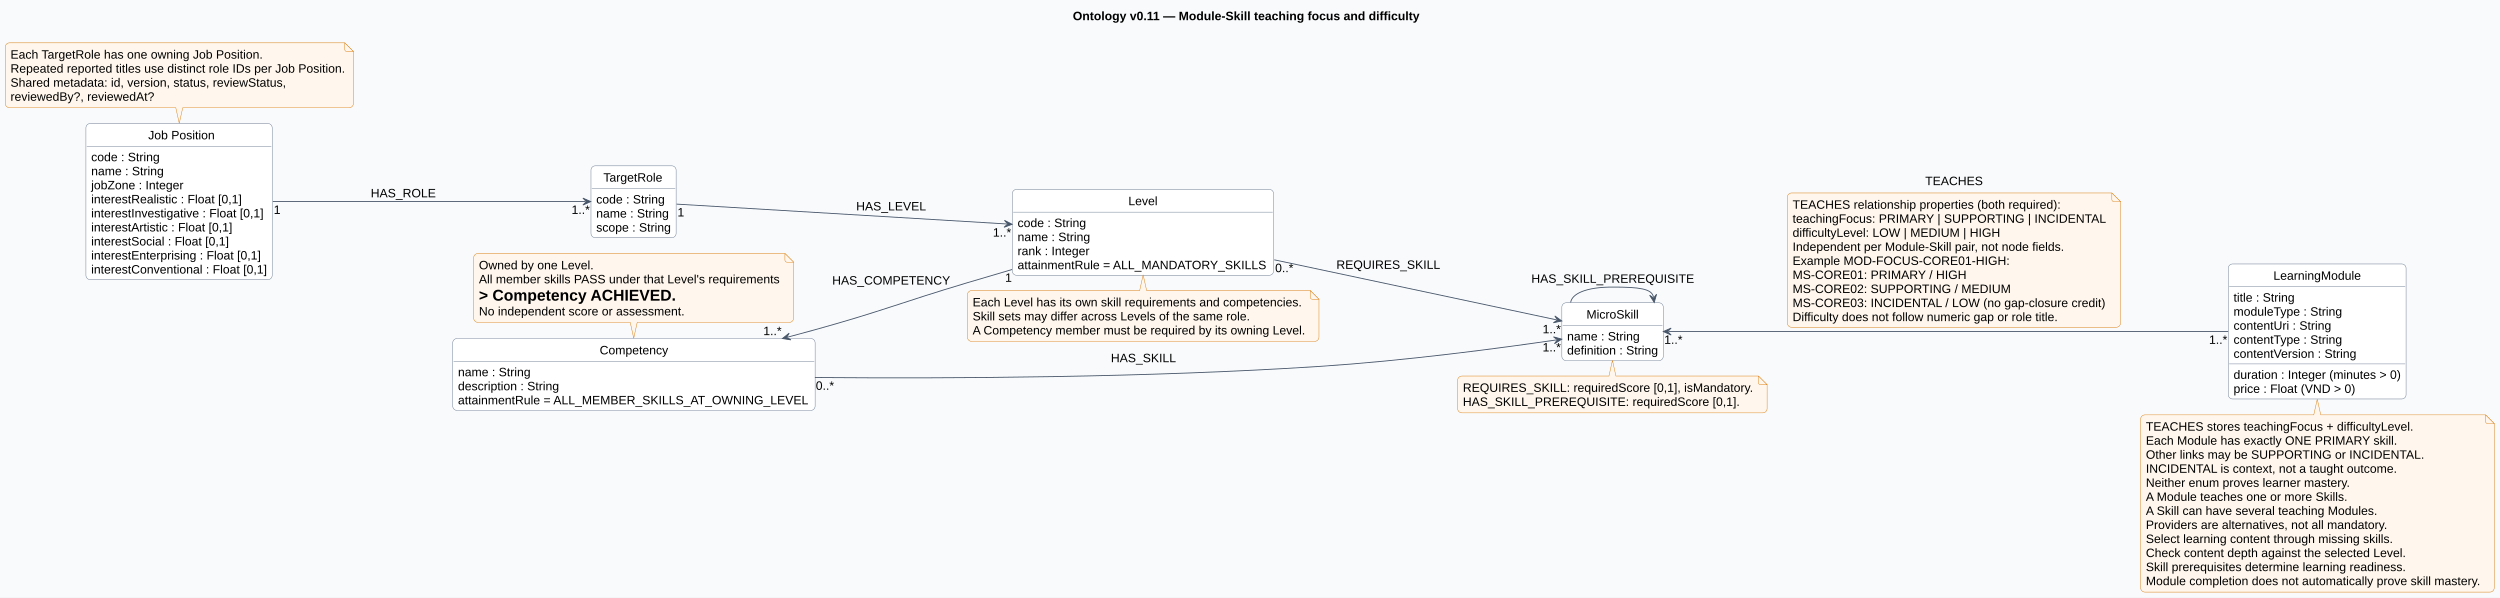
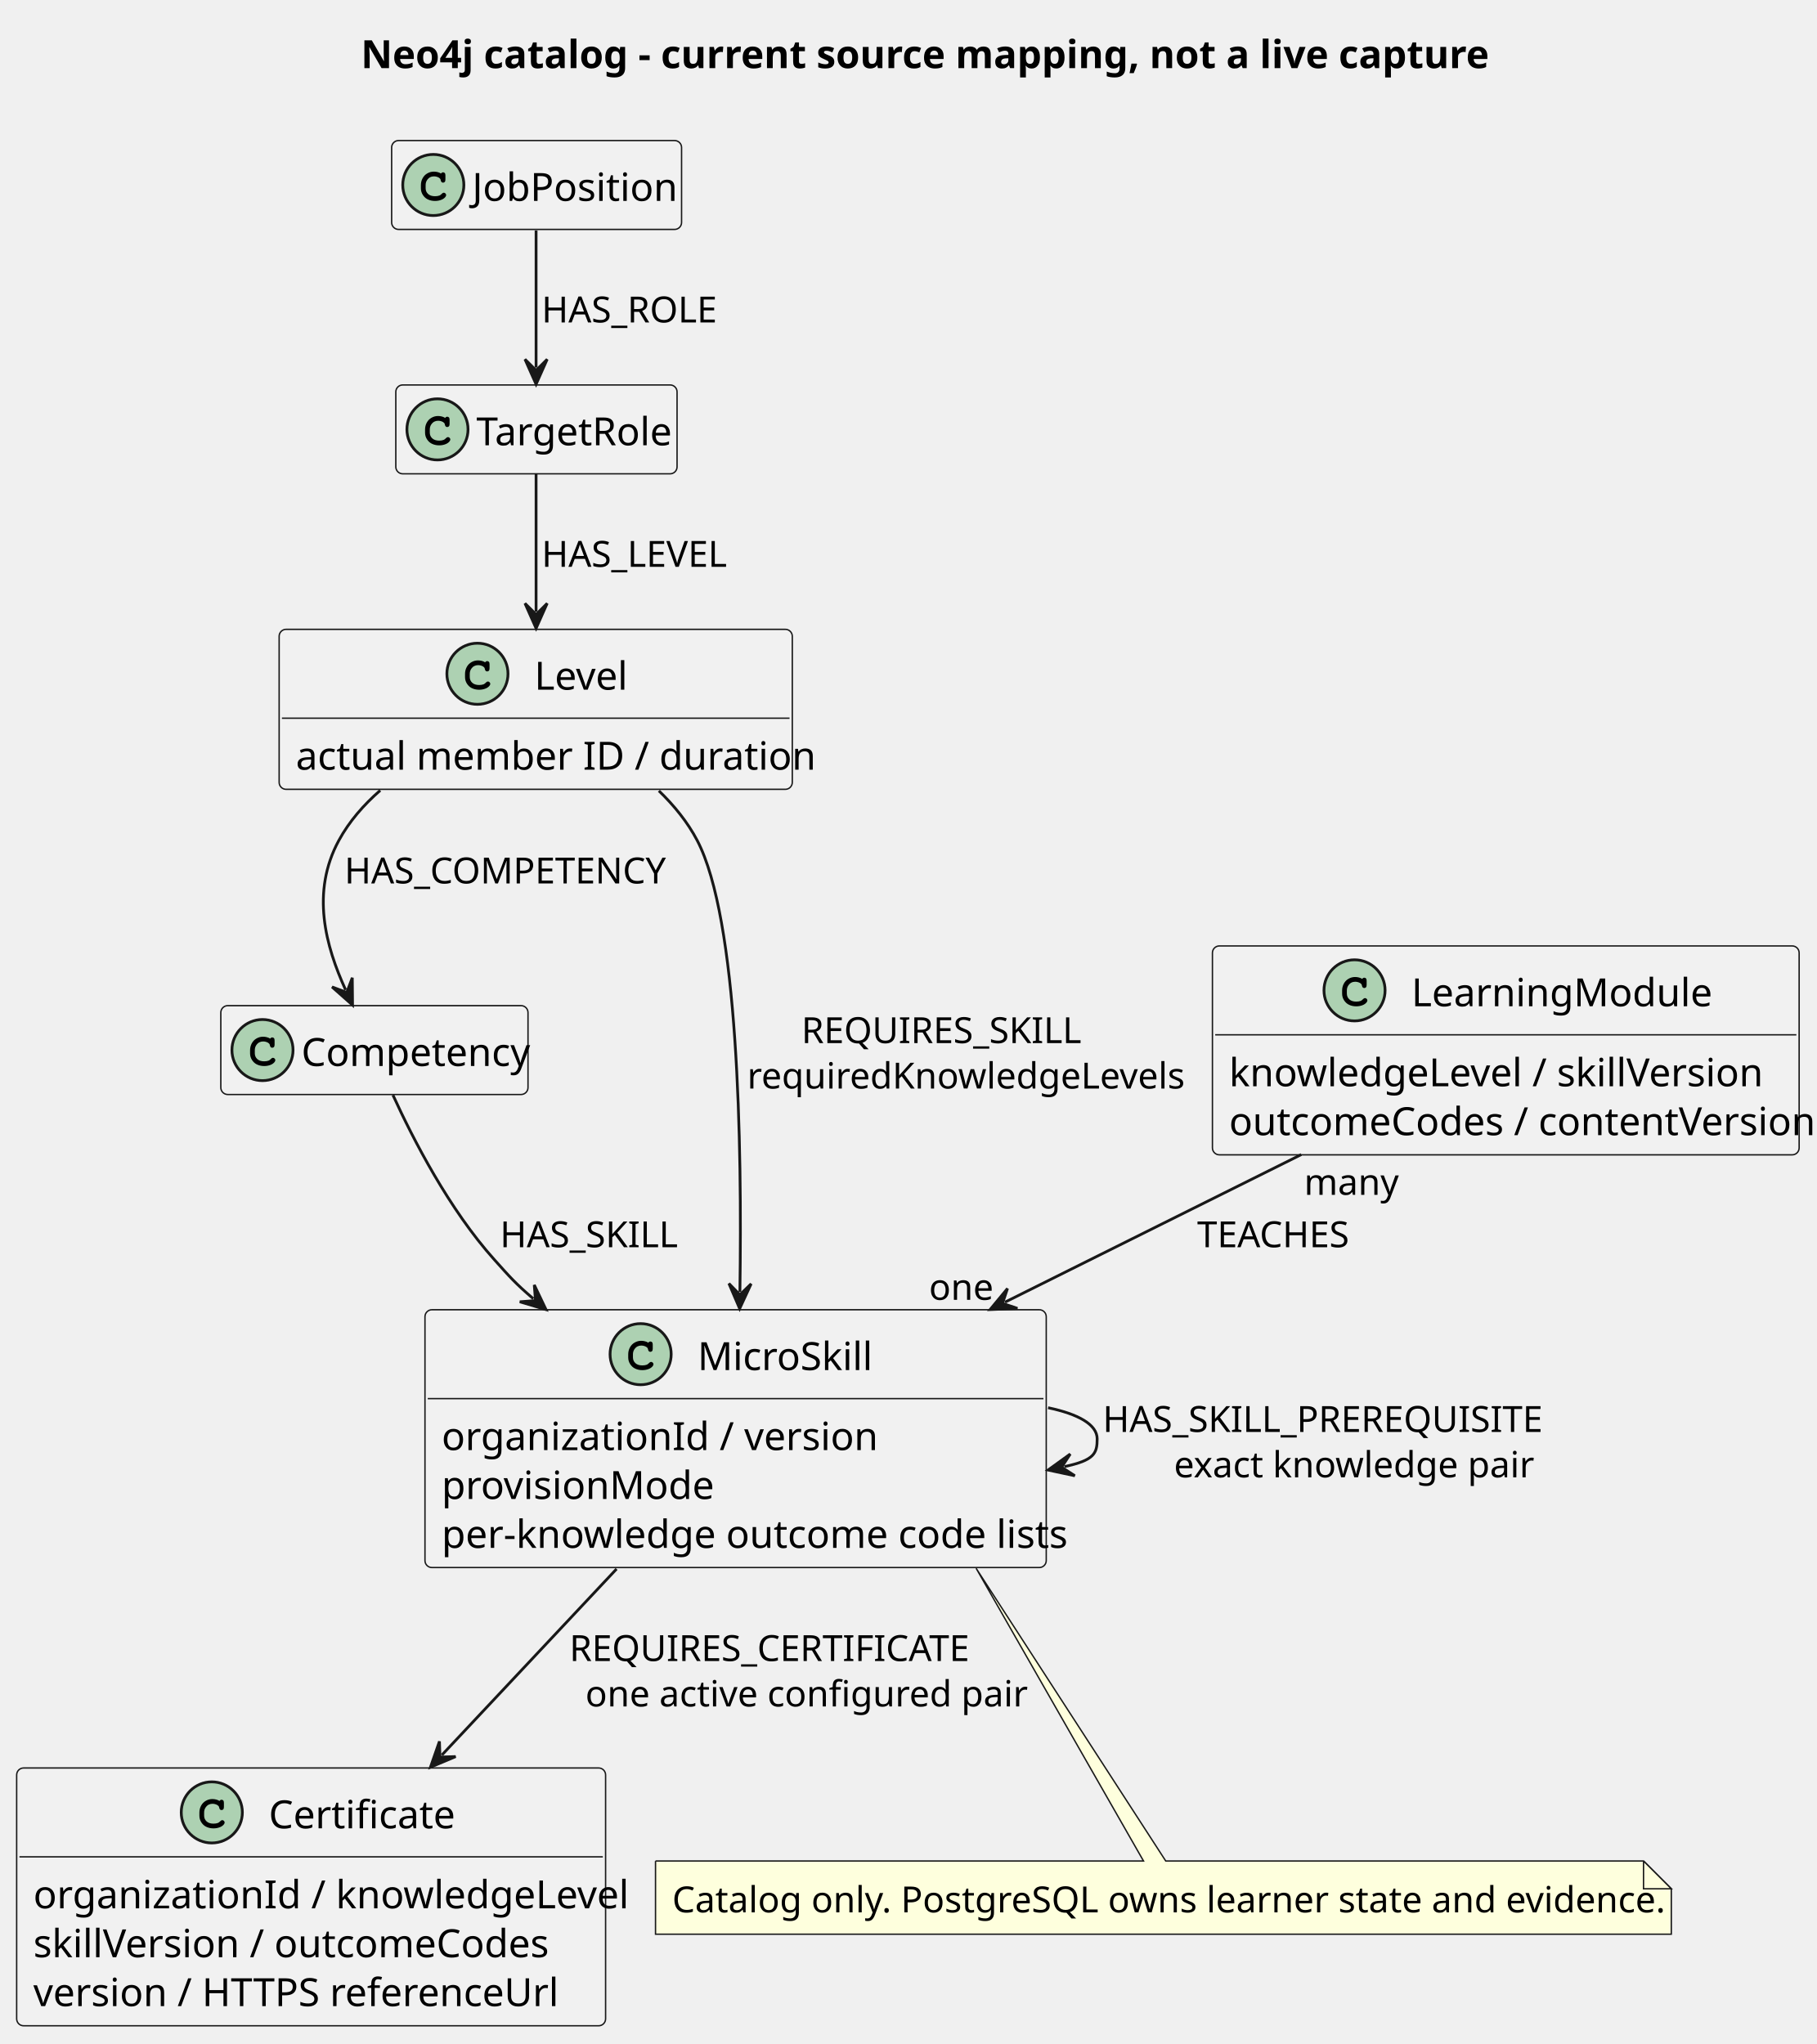
- <svg xmlns="http://www.w3.org/2000/svg" contentStyleType="text/css" data-diagram-type="CLASS" height="685px" preserveAspectRatio="none" style="width:2866px;height:685px;background:#F8FAFC;" version="1.1" viewBox="0 0 2866 685" width="2866px" zoomAndPan="magnify">
+ <svg xmlns="http://www.w3.org/2000/svg" contentStyleType="text/css" data-diagram-type="CLASS" height="736px" preserveAspectRatio="none" style="width:654px;height:736px;background:#FFFFFF;" version="1.1" viewBox="0 0 654 736" width="654px" zoomAndPan="magnify">
  <defs />
  <g>
-     <rect fill="#F8FAFC" height="685" style="stroke:none;stroke-width:1;" width="2866" x="0" y="0" />
-     <g class="title" data-source-line="16">
-       <text fill="#000000" font-family="Arial" font-size="14" font-weight="bold" lengthAdjust="spacing" textLength="398.269" x="1229.866" y="23.132">Ontology v0.11 — Module-Skill teaching focus and difficulty</text>
+     <g class="title" data-source-line="6">
+       <text fill="#000000" font-family="sans-serif" font-size="14" font-weight="bold" lengthAdjust="spacing" textLength="386.647" x="129.926" y="24.533">Neo4j catalog - current source mapping, not a live capture</text>
    </g>
-     <g class="entity" data-entity="Job Position" data-source-line="17" data-uid="ent0002" id="entity_Job Position">
-       <rect fill="#FFFFFF" height="178.986" rx="5" ry="5" style="stroke:#64748B;stroke-width:0.5;" width="213.558" x="98.5" y="141.599" />
-       <text fill="#000000" font-family="Arial" font-size="14" lengthAdjust="spacing" textLength="70.82" x="169.869" y="159.731">Job Position</text>
-       <line style="stroke:#64748B;stroke-width:0.5;" x1="99.5" x2="311.058" y1="167.697" y2="167.697" />
-       <text fill="#000000" font-family="Arial" font-size="14" lengthAdjust="spacing" textLength="78.6" x="104.5" y="184.829">code : String</text>
-       <text fill="#000000" font-family="Arial" font-size="14" lengthAdjust="spacing" textLength="83.262" x="104.5" y="200.928">name : String</text>
-       <text fill="#000000" font-family="Arial" font-size="14" lengthAdjust="spacing" textLength="105.848" x="104.5" y="217.026">jobZone : Integer</text>
-       <text fill="#000000" font-family="Arial" font-size="14" lengthAdjust="spacing" textLength="172.737" x="104.5" y="233.125">interestRealistic : Float [0,1]</text>
-       <text fill="#000000" font-family="Arial" font-size="14" lengthAdjust="spacing" textLength="197.654" x="104.5" y="249.224">interestInvestigative : Float [0,1]</text>
-       <text fill="#000000" font-family="Arial" font-size="14" lengthAdjust="spacing" textLength="161.834" x="104.5" y="265.322">interestArtistic : Float [0,1]</text>
-       <text fill="#000000" font-family="Arial" font-size="14" lengthAdjust="spacing" textLength="157.965" x="104.5" y="281.421">interestSocial : Float [0,1]</text>
-       <text fill="#000000" font-family="Arial" font-size="14" lengthAdjust="spacing" textLength="194.537" x="104.5" y="297.519">interestEnterprising : Float [0,1]</text>
-       <text fill="#000000" font-family="Arial" font-size="14" lengthAdjust="spacing" textLength="201.558" x="104.5" y="313.618">interestConventional : Float [0,1]</text>
+     <g class="entity" data-entity="JobPosition" data-source-line="7" data-uid="ent0002" id="entity_JobPosition">
+       <rect fill="#F1F1F1" height="32" rx="2.5" ry="2.5" style="stroke:#181818;stroke-width:0.5;" width="104.379" x="141" y="50.609" />
+       <ellipse cx="156" cy="66.609" fill="#ADD1B2" rx="11" ry="11" style="stroke:#181818;stroke-width:1;" />
+       <path d="M158.766,62.484 Q158.922,62.266 159.109,62.156 Q159.297,62.047 159.516,62.047 Q159.891,62.047 160.125,62.312 Q160.359,62.562 160.359,63.172 L160.359,64.625 Q160.359,65.234 160.125,65.5 Q159.891,65.766 159.516,65.766 Q159.172,65.766 158.969,65.562 Q158.766,65.375 158.656,64.859 Q158.609,64.5 158.422,64.312 Q158.094,63.938 157.484,63.719 Q156.875,63.5 156.25,63.5 Q155.484,63.5 154.844,63.828 Q154.219,64.156 153.719,64.906 Q153.234,65.656 153.234,66.688 L153.234,67.781 Q153.234,69.016 154.125,69.844 Q155.016,70.656 156.609,70.656 Q157.547,70.656 158.203,70.406 Q158.594,70.25 159.016,69.812 Q159.281,69.547 159.422,69.469 Q159.578,69.391 159.781,69.391 Q160.109,69.391 160.359,69.656 Q160.625,69.906 160.625,70.25 Q160.625,70.594 160.281,71 Q159.781,71.578 158.984,71.906 Q157.906,72.359 156.609,72.359 Q155.094,72.359 153.891,71.734 Q152.906,71.234 152.219,70.172 Q151.531,69.094 151.531,67.812 L151.531,66.656 Q151.531,65.328 152.141,64.188 Q152.766,63.031 153.859,62.422 Q154.953,61.797 156.188,61.797 Q156.922,61.797 157.562,61.969 Q158.219,62.125 158.766,62.484 Z " fill="#000000" />
+       <text fill="#000000" font-family="sans-serif" font-size="14" lengthAdjust="spacing" textLength="72.379" x="170" y="72.338">JobPosition</text>
    </g>
-     <g class="entity" data-entity="TargetRole" data-source-line="28" data-uid="ent0003" id="entity_TargetRole">
-       <rect fill="#FFFFFF" height="82.394" rx="5" ry="5" style="stroke:#64748B;stroke-width:0.5;" width="97.6" x="677.5" y="190.099" />
-       <text fill="#000000" font-family="Arial" font-size="14" lengthAdjust="spacing" textLength="69.255" x="691.672" y="208.231">TargetRole</text>
-       <line style="stroke:#64748B;stroke-width:0.5;" x1="678.5" x2="774.1" y1="216.197" y2="216.197" />
-       <text fill="#000000" font-family="Arial" font-size="14" lengthAdjust="spacing" textLength="78.6" x="683.5" y="233.329">code : String</text>
-       <text fill="#000000" font-family="Arial" font-size="14" lengthAdjust="spacing" textLength="83.262" x="683.5" y="249.428">name : String</text>
-       <text fill="#000000" font-family="Arial" font-size="14" lengthAdjust="spacing" textLength="85.6" x="683.5" y="265.526">scope : String</text>
+     <g class="entity" data-entity="TargetRole" data-source-line="8" data-uid="ent0003" id="entity_TargetRole">
+       <rect fill="#F1F1F1" height="32" rx="2.5" ry="2.5" style="stroke:#181818;stroke-width:0.5;" width="101.255" x="142.5" y="138.609" />
+       <ellipse cx="157.5" cy="154.609" fill="#ADD1B2" rx="11" ry="11" style="stroke:#181818;stroke-width:1;" />
+       <path d="M160.266,150.484 Q160.422,150.266 160.609,150.156 Q160.797,150.047 161.016,150.047 Q161.391,150.047 161.625,150.312 Q161.859,150.562 161.859,151.172 L161.859,152.625 Q161.859,153.234 161.625,153.5 Q161.391,153.766 161.016,153.766 Q160.672,153.766 160.469,153.562 Q160.266,153.375 160.156,152.859 Q160.109,152.5 159.922,152.312 Q159.594,151.938 158.984,151.719 Q158.375,151.5 157.75,151.5 Q156.984,151.5 156.344,151.828 Q155.719,152.156 155.219,152.906 Q154.734,153.656 154.734,154.688 L154.734,155.781 Q154.734,157.016 155.625,157.844 Q156.516,158.656 158.109,158.656 Q159.047,158.656 159.703,158.406 Q160.094,158.25 160.516,157.812 Q160.781,157.547 160.922,157.469 Q161.078,157.391 161.281,157.391 Q161.609,157.391 161.859,157.656 Q162.125,157.906 162.125,158.25 Q162.125,158.594 161.781,159 Q161.281,159.578 160.484,159.906 Q159.406,160.359 158.109,160.359 Q156.594,160.359 155.391,159.734 Q154.406,159.234 153.719,158.172 Q153.031,157.094 153.031,155.812 L153.031,154.656 Q153.031,153.328 153.641,152.188 Q154.266,151.031 155.359,150.422 Q156.453,149.797 157.688,149.797 Q158.422,149.797 159.062,149.969 Q159.719,150.125 160.266,150.484 Z " fill="#000000" />
+       <text fill="#000000" font-family="sans-serif" font-size="14" lengthAdjust="spacing" textLength="69.255" x="171.5" y="160.338">TargetRole</text>
    </g>
-     <g class="entity" data-entity="Level" data-source-line="33" data-uid="ent0004" id="entity_Level">
-       <rect fill="#FFFFFF" height="98.493" rx="5" ry="5" style="stroke:#64748B;stroke-width:0.5;" width="299.526" x="1160.5" y="217.099" />
-       <text fill="#000000" font-family="Arial" font-size="14" lengthAdjust="spacing" textLength="33.469" x="1293.529" y="235.231">Level</text>
-       <line style="stroke:#64748B;stroke-width:0.5;" x1="1161.5" x2="1459.026" y1="243.197" y2="243.197" />
-       <text fill="#000000" font-family="Arial" font-size="14" lengthAdjust="spacing" textLength="78.6" x="1166.5" y="260.329">code : String</text>
-       <text fill="#000000" font-family="Arial" font-size="14" lengthAdjust="spacing" textLength="83.262" x="1166.5" y="276.428">name : String</text>
-       <text fill="#000000" font-family="Arial" font-size="14" lengthAdjust="spacing" textLength="82.489" x="1166.5" y="292.526">rank : Integer</text>
-       <text fill="#000000" font-family="Arial" font-size="14" lengthAdjust="spacing" textLength="287.526" x="1166.5" y="308.625">attainmentRule = ALL_MANDATORY_SKILLS</text>
+     <g class="entity" data-entity="Level" data-source-line="9" data-uid="ent0004" id="entity_Level">
+       <rect fill="#F1F1F1" height="57.609" rx="2.5" ry="2.5" style="stroke:#181818;stroke-width:0.5;" width="184.744" x="100.5" y="226.609" />
+       <ellipse cx="171.888" cy="242.609" fill="#ADD1B2" rx="11" ry="11" style="stroke:#181818;stroke-width:1;" />
+       <path d="M174.653,238.484 Q174.81,238.266 174.997,238.156 Q175.185,238.047 175.403,238.047 Q175.778,238.047 176.013,238.312 Q176.247,238.562 176.247,239.172 L176.247,240.625 Q176.247,241.234 176.013,241.5 Q175.778,241.766 175.403,241.766 Q175.06,241.766 174.856,241.562 Q174.653,241.375 174.544,240.859 Q174.497,240.5 174.31,240.312 Q173.981,239.938 173.372,239.719 Q172.763,239.5 172.138,239.5 Q171.372,239.5 170.731,239.828 Q170.106,240.156 169.606,240.906 Q169.122,241.656 169.122,242.688 L169.122,243.781 Q169.122,245.016 170.013,245.844 Q170.903,246.656 172.497,246.656 Q173.435,246.656 174.091,246.406 Q174.481,246.25 174.903,245.812 Q175.169,245.547 175.31,245.469 Q175.466,245.391 175.669,245.391 Q175.997,245.391 176.247,245.656 Q176.513,245.906 176.513,246.25 Q176.513,246.594 176.169,247 Q175.669,247.578 174.872,247.906 Q173.794,248.359 172.497,248.359 Q170.981,248.359 169.778,247.734 Q168.794,247.234 168.106,246.172 Q167.419,245.094 167.419,243.812 L167.419,242.656 Q167.419,241.328 168.028,240.188 Q168.653,239.031 169.747,238.422 Q170.841,237.797 172.075,237.797 Q172.81,237.797 173.45,237.969 Q174.106,238.125 174.653,238.484 Z " fill="#000000" />
+       <text fill="#000000" font-family="sans-serif" font-size="14" lengthAdjust="spacing" textLength="33.469" x="192.388" y="248.338">Level</text>
+       <line style="stroke:#181818;stroke-width:0.5;" x1="101.5" x2="284.244" y1="258.609" y2="258.609" />
+       <text fill="#000000" font-family="sans-serif" font-size="14" lengthAdjust="spacing" textLength="172.744" x="106.5" y="277.143">actual member ID / duration</text>
    </g>
-     <g class="entity" data-entity="Competency" data-source-line="39" data-uid="ent0005" id="entity_Competency">
-       <rect fill="#FFFFFF" height="82.394" rx="5" ry="5" style="stroke:#64748B;stroke-width:0.5;" width="415.464" x="519" y="388.099" />
-       <text fill="#000000" font-family="Arial" font-size="14" lengthAdjust="spacing" textLength="78.593" x="687.436" y="406.231">Competency</text>
-       <line style="stroke:#64748B;stroke-width:0.5;" x1="520" x2="933.464" y1="414.197" y2="414.197" />
-       <text fill="#000000" font-family="Arial" font-size="14" lengthAdjust="spacing" textLength="83.262" x="525" y="431.329">name : String</text>
-       <text fill="#000000" font-family="Arial" font-size="14" lengthAdjust="spacing" textLength="115.944" x="525" y="447.428">description : String</text>
-       <text fill="#000000" font-family="Arial" font-size="14" lengthAdjust="spacing" textLength="403.464" x="525" y="463.526">attainmentRule = ALL_MEMBER_SKILLS_AT_OWNING_LEVEL</text>
+     <g class="entity" data-entity="Competency" data-source-line="12" data-uid="ent0005" id="entity_Competency">
+       <rect fill="#F1F1F1" height="32" rx="2.5" ry="2.5" style="stroke:#181818;stroke-width:0.5;" width="110.593" x="79.5" y="362.109" />
+       <ellipse cx="94.5" cy="378.109" fill="#ADD1B2" rx="11" ry="11" style="stroke:#181818;stroke-width:1;" />
+       <path d="M97.266,373.984 Q97.422,373.766 97.609,373.656 Q97.797,373.547 98.016,373.547 Q98.391,373.547 98.625,373.812 Q98.859,374.062 98.859,374.672 L98.859,376.125 Q98.859,376.734 98.625,377 Q98.391,377.266 98.016,377.266 Q97.672,377.266 97.469,377.062 Q97.266,376.875 97.156,376.359 Q97.109,376 96.922,375.812 Q96.594,375.438 95.984,375.219 Q95.375,375 94.75,375 Q93.984,375 93.344,375.328 Q92.719,375.656 92.219,376.406 Q91.734,377.156 91.734,378.188 L91.734,379.281 Q91.734,380.516 92.625,381.344 Q93.516,382.156 95.109,382.156 Q96.047,382.156 96.703,381.906 Q97.094,381.75 97.516,381.312 Q97.781,381.047 97.922,380.969 Q98.078,380.891 98.281,380.891 Q98.609,380.891 98.859,381.156 Q99.125,381.406 99.125,381.75 Q99.125,382.094 98.781,382.5 Q98.281,383.078 97.484,383.406 Q96.406,383.859 95.109,383.859 Q93.594,383.859 92.391,383.234 Q91.406,382.734 90.719,381.672 Q90.031,380.594 90.031,379.312 L90.031,378.156 Q90.031,376.828 90.641,375.688 Q91.266,374.531 92.359,373.922 Q93.453,373.297 94.688,373.297 Q95.422,373.297 96.062,373.469 Q96.719,373.625 97.266,373.984 Z " fill="#000000" />
+       <text fill="#000000" font-family="sans-serif" font-size="14" lengthAdjust="spacing" textLength="78.593" x="108.5" y="383.838">Competency</text>
    </g>
-     <g class="entity" data-entity="MicroSkill" data-source-line="44" data-uid="ent0006" id="entity_MicroSkill">
-       <rect fill="#FFFFFF" height="66.296" rx="5" ry="5" style="stroke:#64748B;stroke-width:0.5;" width="116.282" x="1790.5" y="347.099" />
-       <text fill="#000000" font-family="Arial" font-size="14" lengthAdjust="spacing" textLength="59.89" x="1818.696" y="365.231">MicroSkill</text>
-       <line style="stroke:#64748B;stroke-width:0.5;" x1="1791.5" x2="1905.782" y1="373.197" y2="373.197" />
-       <text fill="#000000" font-family="Arial" font-size="14" lengthAdjust="spacing" textLength="83.262" x="1796.5" y="390.329">name : String</text>
-       <text fill="#000000" font-family="Arial" font-size="14" lengthAdjust="spacing" textLength="104.282" x="1796.5" y="406.428">definition : String</text>
+     <g class="entity" data-entity="MicroSkill" data-source-line="13" data-uid="ent0006" id="entity_MicroSkill">
+       <rect fill="#F1F1F1" height="92.828" rx="2.5" ry="2.5" style="stroke:#181818;stroke-width:0.5;" width="223.668" x="153" y="471.609" />
+       <ellipse cx="230.639" cy="487.609" fill="#ADD1B2" rx="11" ry="11" style="stroke:#181818;stroke-width:1;" />
+       <path d="M233.405,483.484 Q233.561,483.266 233.749,483.156 Q233.936,483.047 234.155,483.047 Q234.53,483.047 234.764,483.312 Q234.999,483.562 234.999,484.172 L234.999,485.625 Q234.999,486.234 234.764,486.5 Q234.53,486.766 234.155,486.766 Q233.811,486.766 233.608,486.562 Q233.405,486.375 233.295,485.859 Q233.249,485.5 233.061,485.312 Q232.733,484.938 232.124,484.719 Q231.514,484.5 230.889,484.5 Q230.124,484.5 229.483,484.828 Q228.858,485.156 228.358,485.906 Q227.874,486.656 227.874,487.688 L227.874,488.781 Q227.874,490.016 228.764,490.844 Q229.655,491.656 231.249,491.656 Q232.186,491.656 232.842,491.406 Q233.233,491.25 233.655,490.812 Q233.92,490.547 234.061,490.469 Q234.217,490.391 234.42,490.391 Q234.749,490.391 234.999,490.656 Q235.264,490.906 235.264,491.25 Q235.264,491.594 234.92,492 Q234.42,492.578 233.624,492.906 Q232.545,493.359 231.249,493.359 Q229.733,493.359 228.53,492.734 Q227.545,492.234 226.858,491.172 Q226.17,490.094 226.17,488.812 L226.17,487.656 Q226.17,486.328 226.78,485.188 Q227.405,484.031 228.499,483.422 Q229.592,482.797 230.827,482.797 Q231.561,482.797 232.202,482.969 Q232.858,483.125 233.405,483.484 Z " fill="#000000" />
+       <text fill="#000000" font-family="sans-serif" font-size="14" lengthAdjust="spacing" textLength="59.89" x="251.139" y="493.338">MicroSkill</text>
+       <line style="stroke:#181818;stroke-width:0.5;" x1="154" x2="375.668" y1="503.609" y2="503.609" />
+       <text fill="#000000" font-family="sans-serif" font-size="14" lengthAdjust="spacing" textLength="144.751" x="159" y="522.143">organizationId / version</text>
+       <text fill="#000000" font-family="sans-serif" font-size="14" lengthAdjust="spacing" textLength="91.048" x="159" y="539.752">provisionMode</text>
+       <text fill="#000000" font-family="sans-serif" font-size="14" lengthAdjust="spacing" textLength="211.668" x="159" y="557.361">per-knowledge outcome code lists</text>
    </g>
-     <g class="entity" data-entity="LearningModule" data-source-line="48" data-uid="ent0007" id="entity_LearningModule">
-       <rect fill="#FFFFFF" height="154.789" rx="5" ry="5" style="stroke:#64748B;stroke-width:0.5;" width="203.823" x="2554.5" y="302.599" />
-       <text fill="#000000" font-family="Arial" font-size="14" lengthAdjust="spacing" textLength="100.406" x="2606.209" y="320.731">LearningModule</text>
-       <line style="stroke:#64748B;stroke-width:0.5;" x1="2555.5" x2="2757.323" y1="328.697" y2="328.697" />
-       <text fill="#000000" font-family="Arial" font-size="14" lengthAdjust="spacing" textLength="70.027" x="2560.5" y="345.829">title : String</text>
-       <text fill="#000000" font-family="Arial" font-size="14" lengthAdjust="spacing" textLength="125.282" x="2560.5" y="361.928">moduleType : String</text>
-       <text fill="#000000" font-family="Arial" font-size="14" lengthAdjust="spacing" textLength="112.048" x="2560.5" y="378.026">contentUri : String</text>
-       <text fill="#000000" font-family="Arial" font-size="14" lengthAdjust="spacing" textLength="125.289" x="2560.5" y="394.125">contentType : String</text>
-       <text fill="#000000" font-family="Arial" font-size="14" lengthAdjust="spacing" textLength="141.634" x="2560.5" y="410.224">contentVersion : String</text>
-       <line style="stroke:#64748B;stroke-width:0.5;" x1="2555.5" x2="2757.323" y1="417.19" y2="417.19" />
-       <text fill="#000000" font-family="Arial" font-size="14" lengthAdjust="spacing" textLength="191.823" x="2560.5" y="434.322">duration : Integer (minutes &gt; 0)</text>
-       <text fill="#000000" font-family="Arial" font-size="14" lengthAdjust="spacing" textLength="139.651" x="2560.5" y="450.421">price : Float (VND &gt; 0)</text>
+     <g class="entity" data-entity="LearningModule" data-source-line="18" data-uid="ent0007" id="entity_LearningModule">
+       <rect fill="#F1F1F1" height="75.219" rx="2.5" ry="2.5" style="stroke:#181818;stroke-width:0.5;" width="211.227" x="436.5" y="340.609" />
+       <ellipse cx="487.66" cy="356.609" fill="#ADD1B2" rx="11" ry="11" style="stroke:#181818;stroke-width:1;" />
+       <path d="M490.426,352.484 Q490.582,352.266 490.769,352.156 Q490.957,352.047 491.176,352.047 Q491.551,352.047 491.785,352.312 Q492.019,352.562 492.019,353.172 L492.019,354.625 Q492.019,355.234 491.785,355.5 Q491.551,355.766 491.176,355.766 Q490.832,355.766 490.629,355.562 Q490.426,355.375 490.316,354.859 Q490.269,354.5 490.082,354.312 Q489.754,353.938 489.144,353.719 Q488.535,353.5 487.91,353.5 Q487.144,353.5 486.504,353.828 Q485.879,354.156 485.379,354.906 Q484.894,355.656 484.894,356.688 L484.894,357.781 Q484.894,359.016 485.785,359.844 Q486.676,360.656 488.269,360.656 Q489.207,360.656 489.863,360.406 Q490.254,360.25 490.676,359.812 Q490.941,359.547 491.082,359.469 Q491.238,359.391 491.441,359.391 Q491.769,359.391 492.019,359.656 Q492.285,359.906 492.285,360.25 Q492.285,360.594 491.941,361 Q491.441,361.578 490.644,361.906 Q489.566,362.359 488.269,362.359 Q486.754,362.359 485.551,361.734 Q484.566,361.234 483.879,360.172 Q483.191,359.094 483.191,357.812 L483.191,356.656 Q483.191,355.328 483.801,354.188 Q484.426,353.031 485.519,352.422 Q486.613,351.797 487.848,351.797 Q488.582,351.797 489.223,351.969 Q489.879,352.125 490.426,352.484 Z " fill="#000000" />
+       <text fill="#000000" font-family="sans-serif" font-size="14" lengthAdjust="spacing" textLength="100.406" x="508.16" y="362.338">LearningModule</text>
+       <line style="stroke:#181818;stroke-width:0.5;" x1="437.5" x2="646.727" y1="372.609" y2="372.609" />
+       <text fill="#000000" font-family="sans-serif" font-size="14" lengthAdjust="spacing" textLength="182.875" x="442.5" y="391.143">knowledgeLevel / skillVersion</text>
+       <text fill="#000000" font-family="sans-serif" font-size="14" lengthAdjust="spacing" textLength="199.227" x="442.5" y="408.752">outcomeCodes / contentVersion</text>
    </g>
-     <g class="entity" data-entity="GMN17" data-source-line="76" data-uid="ent0018" id="entity_GMN17">
-       <path d="M1671,436.099 L1671,468.296 A5,5 0 0 0 1676,473.296 L2020.819,473.296 A5,5 0 0 0 2025.819,468.296 L2025.819,441.099 L2015.819,431.099 L1852.5,431.099 L1848.5,413.108 L1844.5,431.099 L1676,431.099 A5,5 0 0 0 1671,436.099" fill="#FFF7ED" style="stroke:#D97706;stroke-width:0.5;" />
-       <path d="M2015.819,431.099 L2015.819,438.599 A2.5,2.5 0 0 0 2018.319,441.099 L2025.819,441.099 L2015.819,431.099" fill="#FFF7ED" style="stroke:#D97706;stroke-width:0.5;" />
-       <text fill="#000000" font-family="Arial" font-size="14" lengthAdjust="spacing" textLength="333.819" x="1677" y="449.231">REQUIRES_SKILL: requiredScore [0,1], isMandatory.</text>
-       <text fill="#000000" font-family="Arial" font-size="14" lengthAdjust="spacing" textLength="317.475" x="1677" y="465.329">HAS_SKILL_PREREQUISITE: requiredScore [0,1].</text>
+     <g class="entity" data-entity="Certificate" data-source-line="22" data-uid="ent0008" id="entity_Certificate">
+       <rect fill="#F1F1F1" height="92.828" rx="2.5" ry="2.5" style="stroke:#181818;stroke-width:0.5;" width="212.026" x="6" y="636.609" />
+       <ellipse cx="76.253" cy="652.609" fill="#ADD1B2" rx="11" ry="11" style="stroke:#181818;stroke-width:1;" />
+       <path d="M79.019,648.484 Q79.175,648.266 79.362,648.156 Q79.55,648.047 79.769,648.047 Q80.144,648.047 80.378,648.312 Q80.612,648.562 80.612,649.172 L80.612,650.625 Q80.612,651.234 80.378,651.5 Q80.144,651.766 79.769,651.766 Q79.425,651.766 79.222,651.562 Q79.019,651.375 78.909,650.859 Q78.862,650.5 78.675,650.312 Q78.347,649.938 77.737,649.719 Q77.128,649.5 76.503,649.5 Q75.737,649.5 75.097,649.828 Q74.472,650.156 73.972,650.906 Q73.487,651.656 73.487,652.688 L73.487,653.781 Q73.487,655.016 74.378,655.844 Q75.269,656.656 76.862,656.656 Q77.8,656.656 78.456,656.406 Q78.847,656.25 79.269,655.812 Q79.534,655.547 79.675,655.469 Q79.831,655.391 80.034,655.391 Q80.362,655.391 80.612,655.656 Q80.878,655.906 80.878,656.25 Q80.878,656.594 80.534,657 Q80.034,657.578 79.237,657.906 Q78.159,658.359 76.862,658.359 Q75.347,658.359 74.144,657.734 Q73.159,657.234 72.472,656.172 Q71.784,655.094 71.784,653.812 L71.784,652.656 Q71.784,651.328 72.394,650.188 Q73.019,649.031 74.112,648.422 Q75.206,647.797 76.44,647.797 Q77.175,647.797 77.815,647.969 Q78.472,648.125 79.019,648.484 Z " fill="#000000" />
+       <text fill="#000000" font-family="sans-serif" font-size="14" lengthAdjust="spacing" textLength="63.02" x="96.753" y="658.338">Certificate</text>
+       <line style="stroke:#181818;stroke-width:0.5;" x1="7" x2="217.026" y1="668.609" y2="668.609" />
+       <text fill="#000000" font-family="sans-serif" font-size="14" lengthAdjust="spacing" textLength="200.026" x="12" y="687.143">organizationId / knowledgeLevel</text>
+       <text fill="#000000" font-family="sans-serif" font-size="14" lengthAdjust="spacing" textLength="176.634" x="12" y="704.752">skillVersion / outcomeCodes</text>
+       <text fill="#000000" font-family="sans-serif" font-size="14" lengthAdjust="spacing" textLength="183.606" x="12" y="722.361">version / HTTPS referenceUrl</text>
    </g>
-     <g class="entity" data-entity="GMN20" data-source-line="80" data-uid="ent0021" id="entity_GMN20">
-       <path d="M543,295.599 L543,364.593 A5,5 0 0 0 548,369.593 L722.5,369.593 L726.5,387.72 L730.5,369.593 L904.816,369.593 A5,5 0 0 0 909.816,364.593 L909.816,300.599 L899.816,290.599 L548,290.599 A5,5 0 0 0 543,295.599" fill="#FFF7ED" style="stroke:#D97706;stroke-width:0.5;" />
-       <path d="M899.816,290.599 L899.816,298.099 A2.5,2.5 0 0 0 902.316,300.599 L909.816,300.599 L899.816,290.599" fill="#FFF7ED" style="stroke:#D97706;stroke-width:0.5;" />
-       <text fill="#000000" font-family="Arial" font-size="14" lengthAdjust="spacing" textLength="131.53" x="549" y="308.731">Owned by one Level.</text>
-       <text fill="#000000" font-family="Arial" font-size="14" lengthAdjust="spacing" textLength="345.816" x="549" y="324.829">All member skills PASS under that Level's requirements</text>
-       <text fill="#000000" font-family="Arial" font-size="18" font-weight="bold" lengthAdjust="spacing" textLength="226.556" x="549" y="344.68">&gt; Competency ACHIEVED.</text>
-       <text fill="#000000" font-family="Arial" font-size="14" lengthAdjust="spacing" textLength="235.799" x="549" y="361.626">No independent score or assessment.</text>
+     <g class="entity" data-entity="GMN17" data-source-line="35" data-uid="ent0018" id="entity_GMN17">
+       <path d="M236,670.109 L236,696.461 A0,0 0 0 0 236,696.461 L601.703,696.461 A0,0 0 0 0 601.703,696.461 L601.703,680.109 L591.703,670.109 L419.691,670.109 L351.423,564.708 L411.691,670.109 L236,670.109 A0,0 0 0 0 236,670.109" fill="#FEFFDD" style="stroke:#181818;stroke-width:0.5;" />
+       <path d="M591.703,670.109 L591.703,680.109 L601.703,680.109 L591.703,670.109" fill="#FEFFDD" style="stroke:#181818;stroke-width:0.5;" />
+       <text fill="#000000" font-family="sans-serif" font-size="13" lengthAdjust="spacing" textLength="344.703" x="242" y="688.605">Catalog only. PostgreSQL owns learner state and evidence.</text>
    </g>
-     <g class="entity" data-entity="GMN23" data-source-line="86" data-uid="ent0024" id="entity_GMN23">
-       <path d="M1109,338.099 L1109,386.394 A5,5 0 0 0 1114,391.394 L1507.067,391.394 A5,5 0 0 0 1512.067,386.394 L1512.067,343.099 L1502.067,333.099 L1314.5,333.099 L1310.5,315.118 L1306.5,333.099 L1114,333.099 A5,5 0 0 0 1109,338.099" fill="#FFF7ED" style="stroke:#D97706;stroke-width:0.5;" />
-       <path d="M1502.067,333.099 L1502.067,340.599 A2.5,2.5 0 0 0 1504.567,343.099 L1512.067,343.099 L1502.067,333.099" fill="#FFF7ED" style="stroke:#D97706;stroke-width:0.5;" />
-       <text fill="#000000" font-family="Arial" font-size="14" lengthAdjust="spacing" textLength="377.412" x="1115" y="351.231">Each Level has its own skill requirements and competencies.</text>
-       <text fill="#000000" font-family="Arial" font-size="14" lengthAdjust="spacing" textLength="318.233" x="1115" y="367.329">Skill sets may differ across Levels of the same role.</text>
-       <text fill="#000000" font-family="Arial" font-size="14" lengthAdjust="spacing" textLength="382.067" x="1115" y="383.428">A Competency member must be required by its owning Level.</text>
+     <g class="link" data-entity-1="JobPosition" data-entity-2="TargetRole" data-uid="lnk9" id="link_JobPosition_TargetRole">
+       <polygon fill="#181818" points="193,138.367,197,129.367,193,133.367,189,129.367,193,138.367" style="stroke:#181818;stroke-width:1;" />
+       <path d="M193,82.984 C193,98.638 193,116.762 193,132.367" fill="none" style="stroke:#181818;stroke-width:1;" />
+       <text fill="#000000" font-family="sans-serif" font-size="13" lengthAdjust="spacing" textLength="69.361" x="195" y="116.105">HAS_ROLE</text>
    </g>
-     <g class="entity" data-entity="GMN26" data-source-line="91" data-uid="ent0027" id="entity_GMN26">
-       <path d="M2454,480.599 L2454,673.782 A5,5 0 0 0 2459,678.782 L2854.398,678.782 A5,5 0 0 0 2859.398,673.782 L2859.398,485.599 L2849.398,475.599 L2660.5,475.599 L2656.5,457.629 L2652.5,475.599 L2459,475.599 A5,5 0 0 0 2454,480.599" fill="#FFF7ED" style="stroke:#D97706;stroke-width:0.5;" />
-       <path d="M2849.398,475.599 L2849.398,483.099 A2.5,2.5 0 0 0 2851.898,485.599 L2859.398,485.599 L2849.398,475.599" fill="#FFF7ED" style="stroke:#D97706;stroke-width:0.5;" />
-       <text fill="#000000" font-family="Arial" font-size="14" lengthAdjust="spacing" textLength="306.968" x="2460" y="493.731">TEACHES stores teachingFocus + difficultyLevel.</text>
-       <text fill="#000000" font-family="Arial" font-size="14" lengthAdjust="spacing" textLength="288.654" x="2460" y="509.829">Each Module has exactly ONE PRIMARY skill.</text>
-       <text fill="#000000" font-family="Arial" font-size="14" lengthAdjust="spacing" textLength="320.517" x="2460" y="525.928">Other links may be SUPPORTING or INCIDENTAL.</text>
-       <text fill="#000000" font-family="Arial" font-size="14" lengthAdjust="spacing" textLength="289.468" x="2460" y="542.026">INCIDENTAL is context, not a taught outcome.</text>
-       <text fill="#000000" font-family="Arial" font-size="14" lengthAdjust="spacing" textLength="234.985" x="2460" y="558.125">Neither enum proves learner mastery.</text>
-       <text fill="#000000" font-family="Arial" font-size="14" lengthAdjust="spacing" textLength="231.889" x="2460" y="574.224">A Module teaches one or more Skills.</text>
-       <text fill="#000000" font-family="Arial" font-size="14" lengthAdjust="spacing" textLength="266.144" x="2460" y="590.322">A Skill can have several teaching Modules.</text>
-       <text fill="#000000" font-family="Arial" font-size="14" lengthAdjust="spacing" textLength="277.799" x="2460" y="606.421">Providers are alternatives, not all mandatory.</text>
-       <text fill="#000000" font-family="Arial" font-size="14" lengthAdjust="spacing" textLength="283.254" x="2460" y="622.519">Select learning content through missing skills.</text>
-       <text fill="#000000" font-family="Arial" font-size="14" lengthAdjust="spacing" textLength="298.088" x="2460" y="638.618">Check content depth against the selected Level.</text>
-       <text fill="#000000" font-family="Arial" font-size="14" lengthAdjust="spacing" textLength="298.04" x="2460" y="654.717">Skill prerequisites determine learning readiness.</text>
-       <text fill="#000000" font-family="Arial" font-size="14" lengthAdjust="spacing" textLength="384.398" x="2460" y="670.815">Module completion does not automatically prove skill mastery.</text>
+     <g class="link" data-entity-1="TargetRole" data-entity-2="Level" data-uid="lnk10" id="link_TargetRole_Level">
+       <polygon fill="#181818" points="193,226.256,197,217.256,193,221.256,189,217.256,193,226.256" style="stroke:#181818;stroke-width:1;" />
+       <path d="M193,170.645 C193,185.358 193,202.136 193,220.256" fill="none" style="stroke:#181818;stroke-width:1;" />
+       <text fill="#000000" font-family="sans-serif" font-size="13" lengthAdjust="spacing" textLength="74.433" x="195" y="204.105">HAS_LEVEL</text>
    </g>
-     <g class="entity" data-entity="GMN29" data-source-line="105" data-uid="ent0030" id="entity_GMN29">
-       <path d="M6,54.099 L6,118.493 A5,5 0 0 0 11,123.493 L201.5,123.493 L205.5,141.323 L209.5,123.493 L400.198,123.493 A5,5 0 0 0 405.198,118.493 L405.198,59.099 L395.198,49.099 L11,49.099 A5,5 0 0 0 6,54.099" fill="#FFF7ED" style="stroke:#D97706;stroke-width:0.5;" />
-       <path d="M395.198,49.099 L395.198,56.599 A2.5,2.5 0 0 0 397.698,59.099 L405.198,59.099 L395.198,49.099" fill="#FFF7ED" style="stroke:#D97706;stroke-width:0.5;" />
-       <text fill="#000000" font-family="Arial" font-size="14" lengthAdjust="spacing" textLength="285.619" x="12" y="67.231">Each TargetRole has one owning Job Position.</text>
-       <text fill="#000000" font-family="Arial" font-size="14" lengthAdjust="spacing" textLength="378.198" x="12" y="83.329">Repeated reported titles use distinct role IDs per Job Position.</text>
-       <text fill="#000000" font-family="Arial" font-size="14" lengthAdjust="spacing" textLength="315.937" x="12" y="99.428">Shared metadata: id, version, status, reviewStatus,</text>
-       <text fill="#000000" font-family="Arial" font-size="14" lengthAdjust="spacing" textLength="164.972" x="12" y="115.526">reviewedBy?, reviewedAt?</text>
-     </g>
-     <g class="link" data-entity-1="Job Position" data-entity-2="TargetRole" data-uid="lnk8" id="link_Job Position_TargetRole">
-       <polygon fill="#475569" points="677.212,231.099,668.212,227.099,672.212,231.099,668.212,235.099,677.212,231.099" style="stroke:#475569;stroke-width:1;" />
-       <path d="M312.78,231.099 C424.288,231.099 588.601,231.099 671.212,231.099" fill="none" style="stroke:#475569;stroke-width:1;" />
-       <text fill="#000000" font-family="Arial" font-size="14" lengthAdjust="spacing" textLength="74.696" x="425" y="226.231">HAS_ROLE</text>
-       <text fill="#000000" font-family="Arial" font-size="14" lengthAdjust="spacing" textLength="21.014" x="655.212" y="245.231">1..*</text>
-       <text fill="#000000" font-family="Arial" font-size="14" lengthAdjust="spacing" textLength="7.786" x="313.78" y="245.231">1</text>
-     </g>
-     <g class="link" data-entity-1="TargetRole" data-entity-2="Level" data-uid="lnk9" id="link_TargetRole_Level">
-       <polygon fill="#475569" points="1160.244,257.123,1151.5,252.59,1155.253,256.823,1151.02,260.575,1160.244,257.123" style="stroke:#475569;stroke-width:1;" />
-       <path d="M775.623,233.993 C858.96,239.004 1027.391,249.133 1154.254,256.763" fill="none" style="stroke:#475569;stroke-width:1;" />
-       <text fill="#000000" font-family="Arial" font-size="14" lengthAdjust="spacing" textLength="80.158" x="981.5" y="241.231">HAS_LEVEL</text>
-       <text fill="#000000" font-family="Arial" font-size="14" lengthAdjust="spacing" textLength="21.014" x="1138.244" y="271.255">1..*</text>
-       <text fill="#000000" font-family="Arial" font-size="14" lengthAdjust="spacing" textLength="7.786" x="776.623" y="248.124">1</text>
-     </g>
-     <g class="link" data-entity-1="Competency" data-entity-2="Level" data-uid="lnk11" id="link_Competency_Level">
-       <polygon fill="#475569" points="897.025,388.06,906.745,389.646,901.861,386.791,904.715,381.907,897.025,388.06" style="stroke:#475569;stroke-width:1;" />
-       <path d="M902.828,386.538 C915.362,383.25 921.991,381.432 934,378.099 C1012.432,356.332 1031.013,347.409 1109,324.099 C1125.578,319.144 1142.947,314.019 1160.236,308.961" fill="none" style="stroke:#475569;stroke-width:1;" />
-       <text fill="#000000" font-family="Arial" font-size="14" lengthAdjust="spacing" textLength="135.358" x="954" y="326.231">HAS_COMPETENCY</text>
-       <text fill="#000000" font-family="Arial" font-size="14" lengthAdjust="spacing" textLength="7.786" x="1152.236" y="323.092">1</text>
-       <text fill="#000000" font-family="Arial" font-size="14" lengthAdjust="spacing" textLength="21.014" x="875.025" y="384.192">1..*</text>
+     <g class="link" data-entity-1="Level" data-entity-2="Competency" data-uid="lnk11" id="link_Level_Competency">
+       <polygon fill="#181818" points="126.92,361.911,126.828,352.062,124.847,357.361,119.548,355.379,126.92,361.911" style="stroke:#181818;stroke-width:1;" />
+       <path d="M136.883,284.61 C130.94,289.791 125.718,295.77 122,302.609 C111.841,321.296 117.257,340.706 124.432,356.451" fill="none" style="stroke:#181818;stroke-width:1;" />
+       <text fill="#000000" font-family="sans-serif" font-size="13" lengthAdjust="spacing" textLength="125.69" x="124" y="318.104">HAS_COMPETENCY</text>
    </g>
    <g class="link" data-entity-1="Competency" data-entity-2="MicroSkill" data-uid="lnk12" id="link_Competency_MicroSkill">
-       <polygon fill="#475569" points="1790.386,388.801,1780.903,386.141,1785.438,389.522,1782.057,394.057,1790.386,388.801" style="stroke:#475569;stroke-width:1;" />
-       <path d="M934.198,432.761 C1092.522,434.106 1316.277,432.852 1512,420.099 C1610.192,413.7 1717.82,399.377 1784.449,389.666" fill="none" style="stroke:#475569;stroke-width:1;" />
-       <text fill="#000000" font-family="Arial" font-size="14" lengthAdjust="spacing" textLength="74.71" x="1273.5" y="415.231">HAS_SKILL</text>
-       <text fill="#000000" font-family="Arial" font-size="14" lengthAdjust="spacing" textLength="21.014" x="1768.386" y="402.933">1..*</text>
-       <text fill="#000000" font-family="Arial" font-size="14" lengthAdjust="spacing" textLength="21.014" x="935.198" y="446.893">0..*</text>
+       <polygon fill="#181818" points="196.58,471.564,192.348,462.671,192.783,468.311,187.143,468.746,196.58,471.564" style="stroke:#181818;stroke-width:1;" />
+       <path d="M141.461,394.292 C148.748,410.249 161.733,435.501 178,453.609 C183.623,459.869 185.401,461.987 192.024,467.66" fill="none" style="stroke:#181818;stroke-width:1;" />
+       <text fill="#000000" font-family="sans-serif" font-size="13" lengthAdjust="spacing" textLength="69.374" x="180" y="449.104">HAS_SKILL</text>
    </g>
    <g class="link" data-entity-1="Level" data-entity-2="MicroSkill" data-uid="lnk13" id="link_Level_MicroSkill">
-       <polygon fill="#475569" points="1790.42,367.959,1782.449,362.174,1785.53,366.918,1780.785,369.999,1790.42,367.959" style="stroke:#475569;stroke-width:1;" />
-       <path d="M1460.806,297.854 C1570.152,321.11 1706.665,350.145 1784.552,366.71" fill="none" style="stroke:#475569;stroke-width:1;" />
-       <text fill="#000000" font-family="Arial" font-size="14" lengthAdjust="spacing" textLength="119.048" x="1532" y="308.231">REQUIRES_SKILL</text>
-       <text fill="#000000" font-family="Arial" font-size="14" lengthAdjust="spacing" textLength="21.014" x="1768.42" y="382.09">1..*</text>
-       <text fill="#000000" font-family="Arial" font-size="14" lengthAdjust="spacing" textLength="21.014" x="1461.806" y="311.986">0..*</text>
+       <polygon fill="#181818" points="266.293,471.217,270.424,462.277,266.366,466.218,262.425,462.16,266.293,471.217" style="stroke:#181818;stroke-width:1;" />
+       <path d="M237.208,284.747 C242.67,290.035 247.54,296.007 251,302.609 C265.811,330.871 267.17,411.084 266.381,465.218" fill="none" style="stroke:#181818;stroke-width:1;" />
+       <text fill="#000000" font-family="sans-serif" font-size="13" lengthAdjust="spacing" textLength="110.544" x="288.529" y="375.604">REQUIRES_SKILL</text>
+       <text fill="#000000" font-family="sans-serif" font-size="13" lengthAdjust="spacing" textLength="149.602" x="269" y="391.956">requiredKnowledgeLevels</text>
    </g>
-     <g class="link" data-entity-1="MicroSkill" data-entity-2="LearningModule" data-uid="lnk15" id="link_MicroSkill_LearningModule">
-       <polygon fill="#475569" points="1906.819,380.099,1915.819,384.099,1911.819,380.099,1915.819,376.099,1906.819,380.099" style="stroke:#475569;stroke-width:1;" />
-       <path d="M1912.819,380.099 C2048.226,380.099 2383.332,380.099 2554.396,380.099" fill="none" style="stroke:#475569;stroke-width:1;" />
-       <text fill="#000000" font-family="Arial" font-size="14" lengthAdjust="spacing" textLength="66.124" x="2207.064" y="212.231">TEACHES</text>
-       <path d="M2049,226.197 L2049,370.197 A5,5 0 0 0 2054,375.197 L2426,375.197 A5,5 0 0 0 2431,370.197 L2431,231.197 L2421,221.197 L2054,221.197 A5,5 0 0 0 2049,226.197" fill="#FFF7ED" style="stroke:#D97706;stroke-width:0.5;" />
-       <path d="M2421,221.197 L2421,228.697 A2.5,2.5 0 0 0 2423.5,231.197 L2431,231.197 L2421,221.197" fill="#FFF7ED" style="stroke:#D97706;stroke-width:0.5;" />
-       <text fill="#000000" font-family="Arial" font-size="14" lengthAdjust="spacing" textLength="307.364" x="2055" y="239.329">TEACHES relationship properties (both required):</text>
-       <text fill="#000000" font-family="Arial" font-size="14" lengthAdjust="spacing" textLength="361.252" x="2055" y="255.428">teachingFocus: PRIMARY | SUPPORTING | INCIDENTAL</text>
-       <text fill="#000000" font-family="Arial" font-size="14" lengthAdjust="spacing" textLength="238.315" x="2055" y="271.526">difficultyLevel: LOW | MEDIUM | HIGH</text>
-       <text fill="#000000" font-family="Arial" font-size="14" lengthAdjust="spacing" textLength="312.088" x="2055" y="287.625">Independent per Module-Skill pair, not node fields.</text>
-       <text fill="#000000" font-family="Arial" font-size="14" lengthAdjust="spacing" textLength="248.917" x="2055" y="303.724">Example MOD-FOCUS-CORE01-HIGH:</text>
-       <text fill="#000000" font-family="Arial" font-size="14" lengthAdjust="spacing" textLength="199.917" x="2055" y="319.822">MS-CORE01: PRIMARY / HIGH</text>
-       <text fill="#000000" font-family="Arial" font-size="14" lengthAdjust="spacing" textLength="250.469" x="2055" y="335.921">MS-CORE02: SUPPORTING / MEDIUM</text>
-       <text fill="#000000" font-family="Arial" font-size="14" lengthAdjust="spacing" textLength="360.206" x="2055" y="352.019">MS-CORE03: INCIDENTAL / LOW (no gap-closure credit)</text>
-       <text fill="#000000" font-family="Arial" font-size="14" lengthAdjust="spacing" textLength="304.247" x="2055" y="368.118">Difficulty does not follow numeric gap or role title.</text>
-       <text fill="#000000" font-family="Arial" font-size="14" lengthAdjust="spacing" textLength="21.014" x="2532.396" y="394.231">1..*</text>
-       <text fill="#000000" font-family="Arial" font-size="14" lengthAdjust="spacing" textLength="21.014" x="1907.819" y="394.231">1..*</text>
+     <g class="link" data-entity-1="LearningModule" data-entity-2="MicroSkill" data-uid="lnk14" id="link_LearningModule_MicroSkill">
+       <polygon fill="#181818" points="356.451,471.549,366.29,471.116,360.926,469.32,362.723,463.956,356.451,471.549" style="stroke:#181818;stroke-width:1;" />
+       <path d="M468.496,415.728 C434.117,432.856 398.197,450.751 361.821,468.874" fill="none" style="stroke:#181818;stroke-width:1;" />
+       <text fill="#000000" font-family="sans-serif" font-size="13" lengthAdjust="spacing" textLength="61.401" x="431" y="449.104">TEACHES</text>
+       <text fill="#000000" font-family="sans-serif" font-size="13" lengthAdjust="spacing" textLength="21.69" x="334.451" y="468.044">one</text>
+       <text fill="#000000" font-family="sans-serif" font-size="13" lengthAdjust="spacing" textLength="31.789" x="469.496" y="430.224">many</text>
    </g>
-     <g class="link" data-entity-1="MicroSkill" data-entity-2="MicroSkill" data-uid="lnk16" id="link_MicroSkill_MicroSkill">
-       <polygon fill="#475569" points="1896.395,346.744,1899.07,337.266,1895.682,341.795,1891.152,338.406,1896.395,346.744" style="stroke:#475569;stroke-width:1;" />
-       <path d="M1800.605,346.744 C1802.035,336.82 1818,329.099 1848.5,329.099 C1879,329.099 1894.109,330.882 1895.539,340.805" fill="none" style="stroke:#475569;stroke-width:1;" />
-       <text fill="#000000" font-family="Arial" font-size="14" lengthAdjust="spacing" textLength="186.737" x="1755.5" y="324.231">HAS_SKILL_PREREQUISITE</text>
+     <g class="link" data-entity-1="MicroSkill" data-entity-2="MicroSkill" data-uid="lnk15" id="link_MicroSkill_MicroSkill">
+       <polygon fill="#181818" points="377.326,529.329,386.957,531.39,382.219,528.299,385.309,523.561,377.326,529.329" style="stroke:#181818;stroke-width:1;" />
+       <path d="M377.326,506.89 C388.144,509.166 395,512.906 395,518.109 C395,523.312 394.016,525.817 383.197,528.093" fill="none" style="stroke:#181818;stroke-width:1;" />
+       <text fill="#000000" font-family="sans-serif" font-size="13" lengthAdjust="spacing" textLength="173.399" x="397" y="515.605">HAS_SKILL_PREREQUISITE</text>
+       <text fill="#000000" font-family="sans-serif" font-size="13" lengthAdjust="spacing" textLength="122.129" x="422.635" y="531.956">exact knowledge pair</text>
+     </g>
+     <g class="link" data-entity-1="MicroSkill" data-entity-2="Certificate" data-uid="lnk16" id="link_MicroSkill_Certificate">
+       <polygon fill="#181818" points="154.968,636.333,164.044,632.508,158.39,632.687,158.211,627.033,154.968,636.333" style="stroke:#181818;stroke-width:1;" />
+       <path d="M221.974,564.948 C201.026,587.264 180.014,609.65 159.074,631.958" fill="none" style="stroke:#181818;stroke-width:1;" />
+       <text fill="#000000" font-family="sans-serif" font-size="13" lengthAdjust="spacing" textLength="160.355" x="205" y="598.105">REQUIRES_CERTIFICATE</text>
+       <text fill="#000000" font-family="sans-serif" font-size="13" lengthAdjust="spacing" textLength="148.872" x="210.742" y="614.456">one active configured pair</text>
    </g>
  </g>
</svg>
